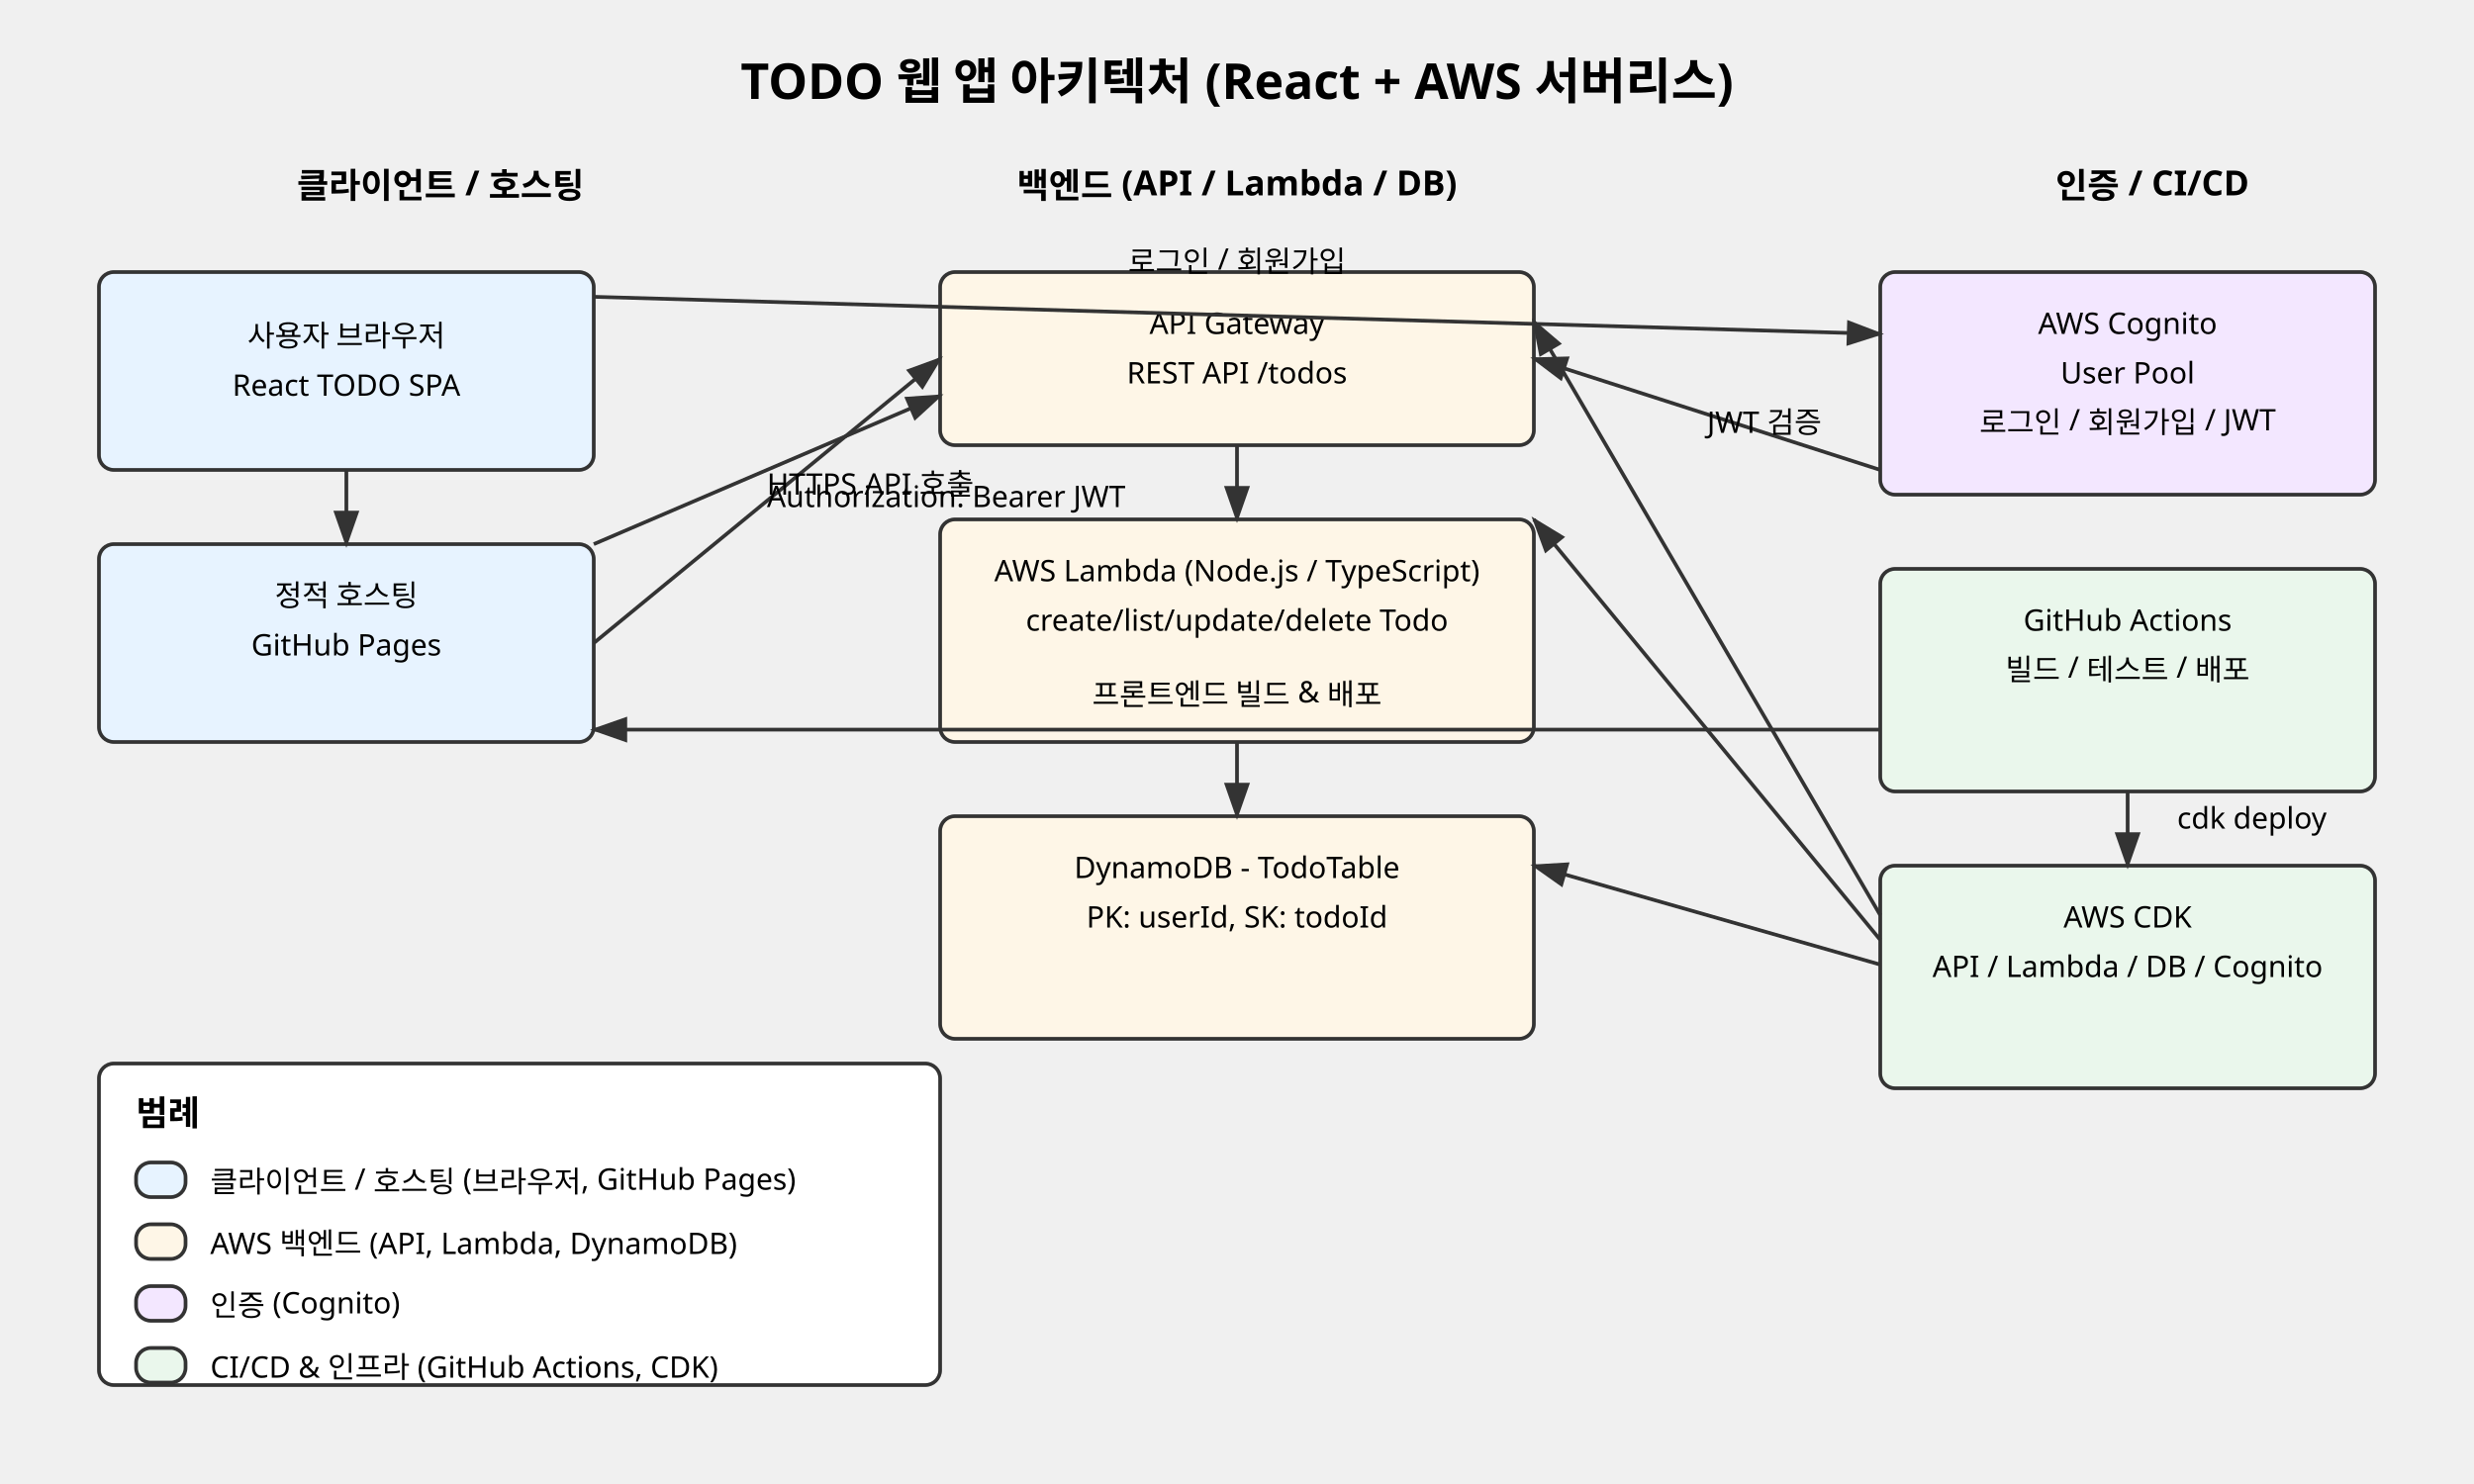
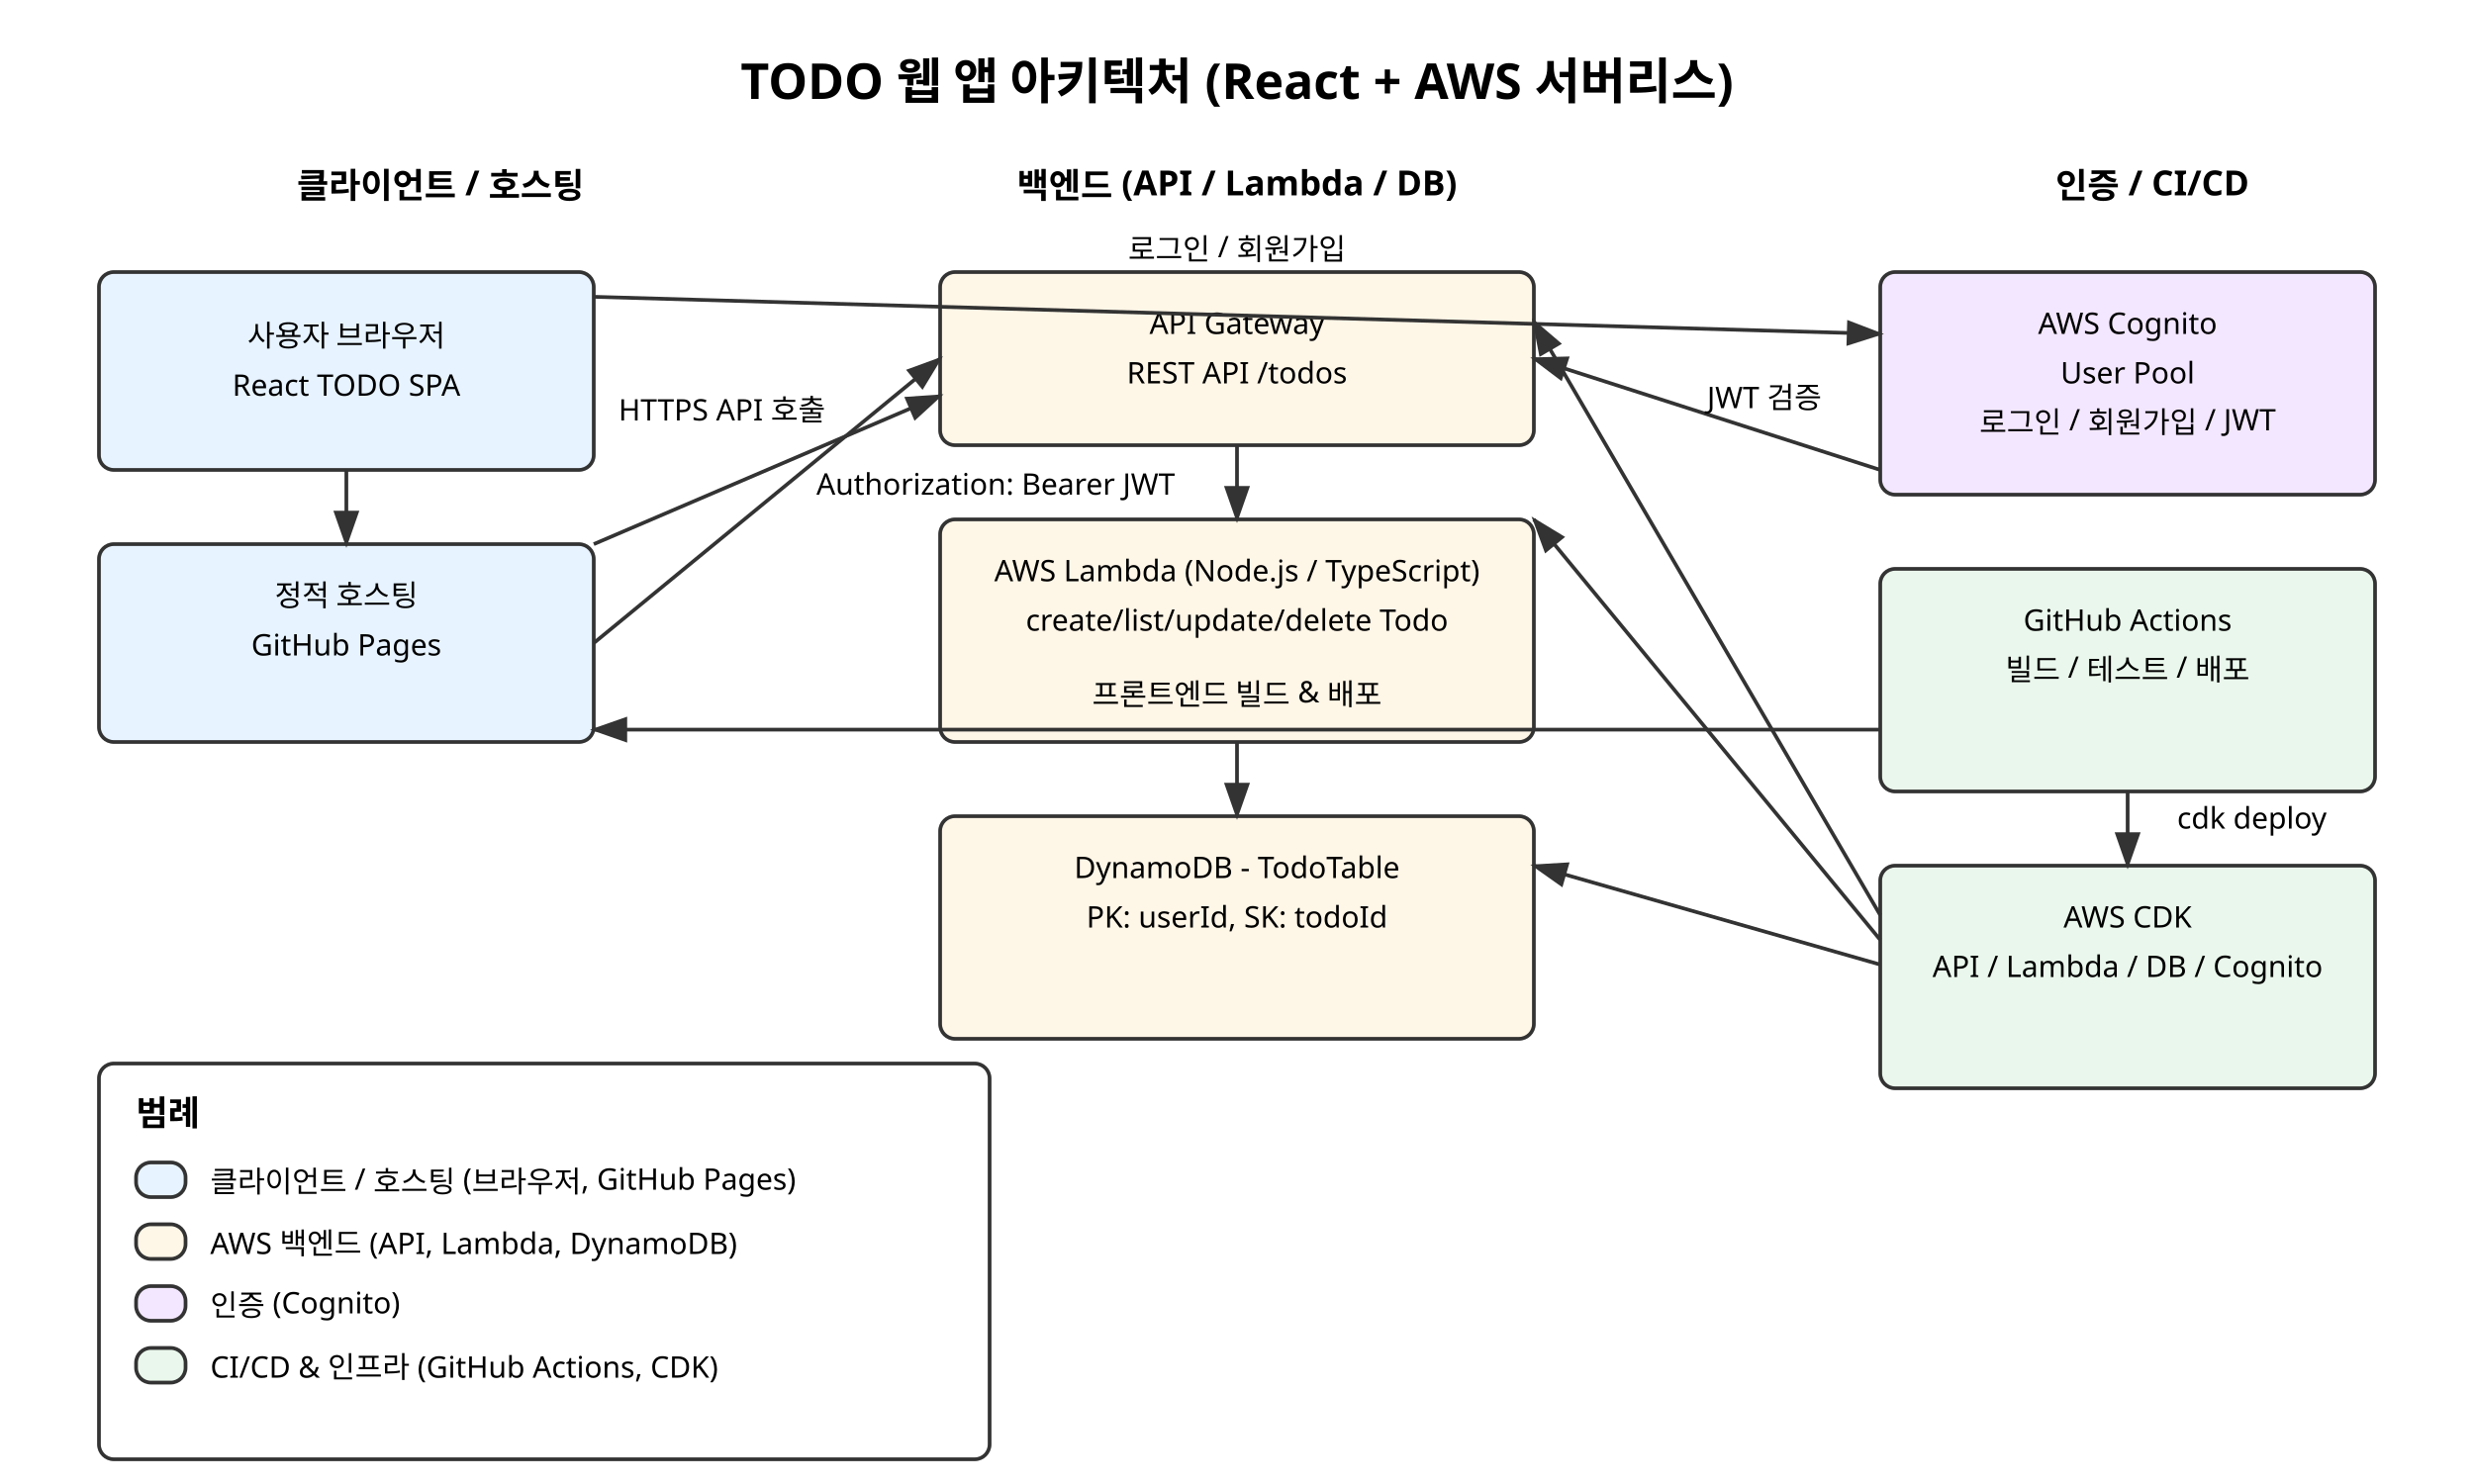
<svg xmlns="http://www.w3.org/2000/svg" width="1000" height="600" viewBox="0 0 1000 600">
  <defs>
    <style>
      .title { font: bold 20px sans-serif; }
      .subtitle { font: bold 14px sans-serif; }
      .label { font: 12px sans-serif; }
      .box { fill: #ffffff; stroke: #333333; stroke-width: 1.5; rx: 6; ry: 6; }
      .aws { fill: #fef6e7; }
      .client { fill: #e7f3ff; }
      .ci { fill: #eaf7ec; }
      .auth { fill: #f3e7ff; }
      .arrow { stroke: #333333; stroke-width: 1.5; fill: none; }
    </style>
    <marker id="arrowhead" markerWidth="10" markerHeight="7" refX="9" refY="3.5" orient="auto">
      <polygon points="0 0, 10 3.5, 0 7" fill="#333333" />
    </marker>
  </defs>
+   <rect x="0" y="0" width="1000" height="600" fill="#ffffff" />
  <text x="500" y="40" text-anchor="middle" class="title">
    TODO 웹 앱 아키텍처 (React + AWS 서버리스)
  </text>
  <text x="120" y="80" class="subtitle">클라이언트 / 호스팅</text>
  <text x="500" y="80" class="subtitle" text-anchor="middle">백엔드 (API / Lambda / DB)</text>
  <text x="870" y="80" class="subtitle" text-anchor="middle">인증 / CI/CD</text>
  <rect x="40" y="110" width="200" height="80" class="box client" />
  <text x="140" y="140" text-anchor="middle" class="label">사용자 브라우저</text>
  <text x="140" y="160" text-anchor="middle" class="label">React TODO SPA</text>
  <rect x="40" y="220" width="200" height="80" class="box client" />
  <text x="140" y="245" text-anchor="middle" class="label">정적 호스팅</text>
  <text x="140" y="265" text-anchor="middle" class="label">GitHub Pages</text>
  <line x1="140" y1="190" x2="140" y2="220" class="arrow" marker-end="url(#arrowhead)" />
  <rect x="380" y="110" width="240" height="70" class="box aws" />
  <text x="500" y="135" text-anchor="middle" class="label">API Gateway</text>
  <text x="500" y="155" text-anchor="middle" class="label">REST API /todos</text>
  <rect x="380" y="210" width="240" height="90" class="box aws" />
  <text x="500" y="235" text-anchor="middle" class="label">AWS Lambda (Node.js / TypeScript)</text>
  <text x="500" y="255" text-anchor="middle" class="label">create/list/update/delete Todo</text>
  <rect x="380" y="330" width="240" height="90" class="box aws" />
  <text x="500" y="355" text-anchor="middle" class="label">DynamoDB - TodoTable</text>
  <text x="500" y="375" text-anchor="middle" class="label">PK: userId, SK: todoId</text>
  <line x1="240" y1="260" x2="380" y2="145" class="arrow" marker-end="url(#arrowhead)" />
-   <text x="310" y="200" class="label">HTTPS API 호출</text>
+   <text x="250" y="170" class="label">HTTPS API 호출</text>
  <line x1="500" y1="180" x2="500" y2="210" class="arrow" marker-end="url(#arrowhead)" />
  <line x1="500" y1="300" x2="500" y2="330" class="arrow" marker-end="url(#arrowhead)" />
  <rect x="760" y="110" width="200" height="90" class="box auth" />
  <text x="860" y="135" text-anchor="middle" class="label">AWS Cognito</text>
  <text x="860" y="155" text-anchor="middle" class="label">User Pool</text>
  <text x="860" y="175" text-anchor="middle" class="label">로그인 / 회원가입 / JWT</text>
  <rect x="760" y="230" width="200" height="90" class="box ci" />
  <text x="860" y="255" text-anchor="middle" class="label">GitHub Actions</text>
  <text x="860" y="275" text-anchor="middle" class="label">빌드 / 테스트 / 배포</text>
  <rect x="760" y="350" width="200" height="90" class="box ci" />
  <text x="860" y="375" text-anchor="middle" class="label">AWS CDK</text>
  <text x="860" y="395" text-anchor="middle" class="label">API / Lambda / DB / Cognito</text>
  <line x1="240" y1="120" x2="760" y2="135" class="arrow" marker-end="url(#arrowhead)" />
-   <text x="500" y="110" text-anchor="middle" class="label">로그인 / 회원가입</text>
+   <text x="500" y="105" text-anchor="middle" class="label">로그인 / 회원가입</text>
  <line x1="760" y1="190" x2="620" y2="145" class="arrow" marker-end="url(#arrowhead)" />
-   <text x="690" y="175" class="label">JWT 검증</text>
+   <text x="690" y="165" class="label">JWT 검증</text>
  <line x1="240" y1="220" x2="380" y2="160" class="arrow" marker-end="url(#arrowhead)" />
-   <text x="310" y="205" class="label">Authorization: Bearer JWT</text>
+   <text x="330" y="200" class="label">Authorization: Bearer JWT</text>
  <line x1="760" y1="295" x2="240" y2="295" class="arrow" marker-end="url(#arrowhead)" />
  <text x="500" y="285" text-anchor="middle" class="label">프론트엔드 빌드 &amp; 배포</text>
  <line x1="860" y1="320" x2="860" y2="350" class="arrow" marker-end="url(#arrowhead)" />
  <text x="880" y="335" class="label">cdk deploy</text>
  <line x1="760" y1="380" x2="620" y2="210" class="arrow" marker-end="url(#arrowhead)" />
  <line x1="760" y1="390" x2="620" y2="350" class="arrow" marker-end="url(#arrowhead)" />
  <line x1="760" y1="370" x2="620" y2="130" class="arrow" marker-end="url(#arrowhead)" />
-   <rect x="40" y="430" width="340" height="130" class="box" />
+   <rect x="40" y="430" width="360" height="160" class="box" />
  <text x="55" y="455" class="subtitle">범례</text>
  <rect x="55" y="470" width="20" height="14" class="box client" />
  <text x="85" y="482" class="label">클라이언트 / 호스팅 (브라우저, GitHub Pages)</text>
  <rect x="55" y="495" width="20" height="14" class="box aws" />
  <text x="85" y="507" class="label">AWS 백엔드 (API, Lambda, DynamoDB)</text>
  <rect x="55" y="520" width="20" height="14" class="box auth" />
  <text x="85" y="532" class="label">인증 (Cognito)</text>
  <rect x="55" y="545" width="20" height="14" class="box ci" />
  <text x="85" y="557" class="label">CI/CD &amp; 인프라 (GitHub Actions, CDK)</text>
</svg>
